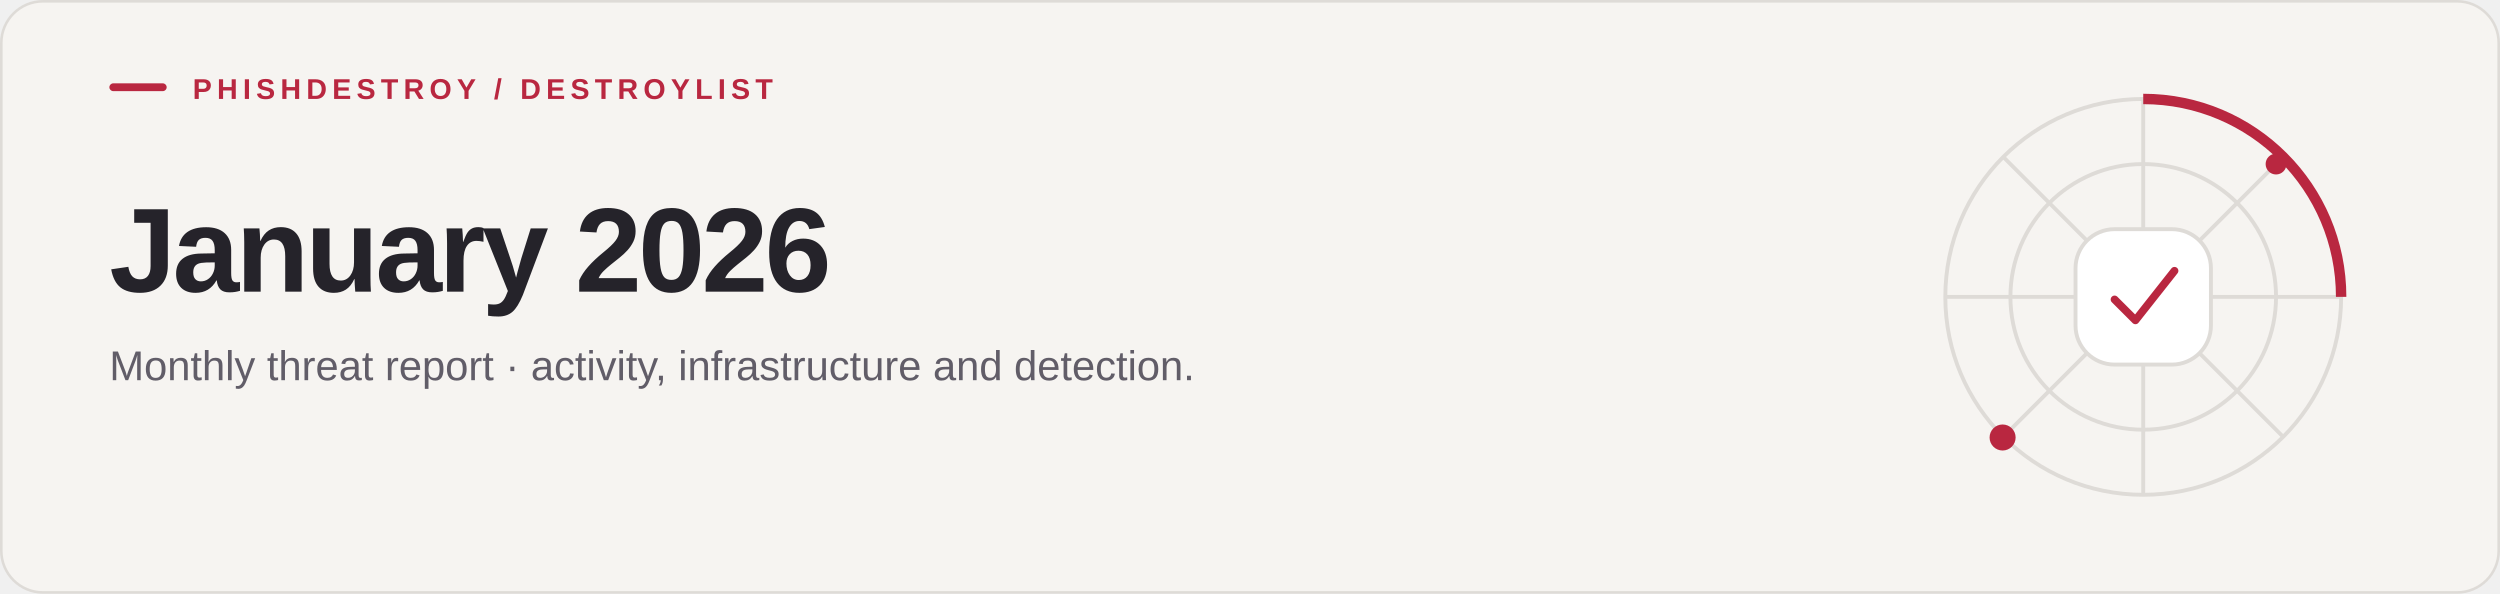
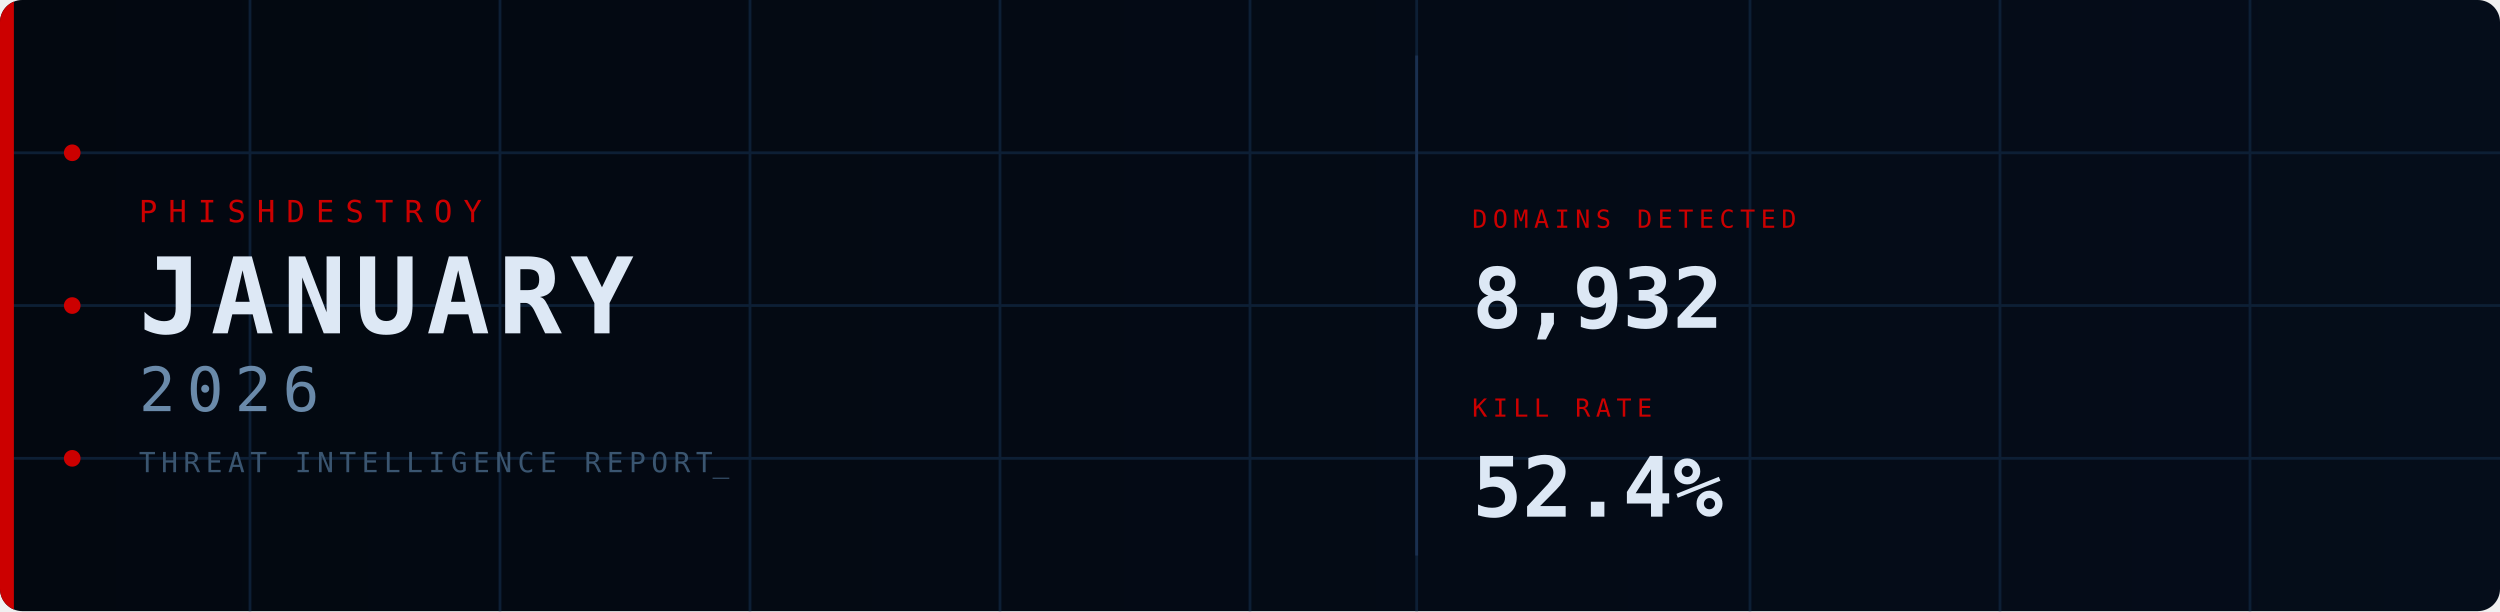
- <svg xmlns="http://www.w3.org/2000/svg" width="960" height="228" viewBox="0 0 960 228" role="img" aria-labelledby="title desc">
-   <style>
-     .bg{fill:#f6f4f1}.border,.line{stroke:#dedbd7}.title{fill:#25232a}.muted{fill:#615d68}.accent{stroke:#b92740}.label,.dot{fill:#b92740}.panel{fill:#fff;stroke:#dedbd7}
-     @media(prefers-color-scheme:dark){.bg{fill:#191b22}.border,.line{stroke:#363943}.title{fill:#f4f1ee}.muted{fill:#b9b7c1}.accent{stroke:#ef8496}.label,.dot{fill:#ef8496}.panel{fill:#242730;stroke:#464955}}
-   </style>
-   <rect class="bg border" x=".5" y=".5" width="959" height="227" rx="16" />
-   <rect class="dot" x="42" y="32" width="22" height="3" rx="1.5" />
-   <text class="label" x="74" y="38" font-family="Arial,Helvetica,sans-serif" font-size="11" font-weight="700" letter-spacing="2">PHISHDESTROY / DESTROYLIST</text>
-   <text class="title" x="42" y="112" font-family="Arial,Helvetica,sans-serif" font-size="46" font-weight="700" letter-spacing="-1.3">
-     <tspan x="42" dy="0">January 2026</tspan>
-   </text>
-   <text class="muted" x="42" y="146" font-family="Arial,Helvetica,sans-serif" font-size="16">Monthly threat report · activity, infrastructure and detection.</text>
-   <g fill="none" stroke-width="1.5">
-     <circle class="line" cx="823" cy="114" r="76" />
-     <circle class="line" cx="823" cy="114" r="51" />
-     <path class="line" d="M747 114h152M823 38v152M769 60l108 108M769 168l108-108" />
-     <path class="accent" d="M823 38a76 76 0 0 1 76 76" stroke-width="4" />
-     <rect class="panel" x="797" y="88" width="52" height="52" rx="15" />
-     <path class="accent" d="m812 115 8 8 15-19" stroke-width="3" stroke-linecap="round" stroke-linejoin="round" />
-     <circle class="dot" cx="769" cy="168" r="5" />
-     <circle class="dot" cx="874" cy="63" r="4" />
+ <svg xmlns="http://www.w3.org/2000/svg" width="900" height="220" viewBox="0 0 900 220">
+   <defs>
+     <linearGradient id="bg" x1="0%" y1="0%" x2="100%" y2="0%">
+       <stop offset="0%" stop-color="#030810" />
+       <stop offset="100%" stop-color="#050d1a" />
+     </linearGradient>
+     <clipPath id="cp">
+       <rect width="900" height="220" rx="8" />
+     </clipPath>
+     <style>
+       @keyframes fadein {
+         from { opacity: 0; transform: translateY(8px); }
+         to   { opacity: 1; transform: translateY(0); }
+       }
+       @keyframes fadein_right {
+         from { opacity: 0; transform: translateX(8px); }
+         to   { opacity: 1; transform: translateX(0); }
+       }
+       @keyframes pulse {
+         0%,100% { opacity: 1; }
+         50%      { opacity: 0.2; }
+       }
+       @keyframes blink {
+         0%,100% { opacity: 1; }
+         50%     { opacity: 0; }
+       }
+       @keyframes scanline {
+         from { transform: translateY(-20px); }
+         to   { transform: translateY(240px); }
+       }
+       @keyframes arc1draw {
+         from { stroke-dashoffset: 565.49; }
+         to   { stroke-dashoffset: 0; }
+       }
+       @keyframes arc2draw {
+         from { stroke-dashoffset: 408.41; }
+         to   { stroke-dashoffset: 0; }
+       }
+       @keyframes glow {
+         0%,100% { opacity: 1; }
+         50%     { opacity: 0.7; }
+       }
+       .fi0  { animation: fadein 0.7s ease  0.1s; }
+       .fi1  { animation: fadein 0.7s ease  0.3s; }
+       .fi2  { animation: fadein 0.7s ease  0.45s; }
+       .fi3  { animation: fadein 0.7s ease  0.6s; }
+       .fir1 { animation: fadein_right 0.7s ease  0.7s; }
+       .fir2 { animation: fadein_right 0.7s ease  0.9s; }
+       .p0   { animation: pulse 2.5s ease-in-out infinite 0s; }
+       .p1   { animation: pulse 2.5s ease-in-out infinite 0.8s; }
+       .p2   { animation: pulse 2.5s ease-in-out infinite 1.6s; }
+       .cursor { animation: blink 1s step-end infinite; }
+     </style>
+   </defs>
+   <rect width="900" height="220" rx="8" fill="url(#bg)" />
+   <g clip-path="url(#cp)">
+     <line x1="90" y1="0" x2="90" y2="220" stroke="#0d1f35" stroke-width="1" />
+     <line x1="180" y1="0" x2="180" y2="220" stroke="#0d1f35" stroke-width="1" />
+     <line x1="270" y1="0" x2="270" y2="220" stroke="#0d1f35" stroke-width="1" />
+     <line x1="360" y1="0" x2="360" y2="220" stroke="#0d1f35" stroke-width="1" />
+     <line x1="450" y1="0" x2="450" y2="220" stroke="#0d1f35" stroke-width="1" />
+     <line x1="510" y1="0" x2="510" y2="220" stroke="#0d1f35" stroke-width="1" />
+     <line x1="630" y1="0" x2="630" y2="220" stroke="#0d1f35" stroke-width="1" />
+     <line x1="720" y1="0" x2="720" y2="220" stroke="#0d1f35" stroke-width="1" />
+     <line x1="810" y1="0" x2="810" y2="220" stroke="#0d1f35" stroke-width="1" />
+     <line x1="0" y1="55" x2="900" y2="55" stroke="#0d1f35" stroke-width="1" />
+     <line x1="0" y1="110" x2="900" y2="110" stroke="#0d1f35" stroke-width="1" />
+     <line x1="0" y1="165" x2="900" y2="165" stroke="#0d1f35" stroke-width="1" />
+     <rect x="0" y="0" width="5" height="220" fill="#CC0000" style="animation: glow 3s ease-in-out infinite;" />
+     <circle cx="26" cy="55" r="3" fill="#CC0000" class="p0" />
+     <circle cx="26" cy="110" r="3" fill="#CC0000" class="p1" />
+     <circle cx="26" cy="165" r="3" fill="#CC0000" class="p2" />
+     <circle cx="870" cy="110" r="90" fill="none" stroke="#CC0000" stroke-opacity="0.22" stroke-width="1.5" stroke-dasharray="565.49" stroke-dashoffset="565.49" style="animation: arc1draw 2s ease-out  0.5s;" />
+     <circle cx="870" cy="110" r="65" fill="none" stroke="#CC0000" stroke-opacity="0.14" stroke-width="1" stroke-dasharray="408.41" stroke-dashoffset="408.41" style="animation: arc2draw 2s ease-out  0.7s;" />
+     <rect x="0" y="-20" width="900" height="20" fill="#4488cc" opacity="0.04" style="animation: scanline 4s linear infinite;" />
+     <text x="50" y="80" font-family="monospace" font-size="11" fill="#CC0000" letter-spacing="4" class="fi0">PHISHDESTROY</text>
+     <text x="50" y="120" font-family="monospace" font-size="38" font-weight="bold" fill="#dde8f5" letter-spacing="3" class="fi1">JANUARY</text>
+     <text x="50" y="148" font-family="monospace" font-size="22" fill="#6a8aaa" letter-spacing="4" class="fi2">2026</text>
+     <text x="50" y="170" font-family="monospace" font-size="10" fill="#3a5570" letter-spacing="2" class="fi3">THREAT INTELLIGENCE REPORT<tspan class="cursor">_</tspan>
+     </text>
+     <line x1="510" y1="20" x2="510" y2="200" stroke="#1a3050" stroke-width="1" />
+     <g class="fir1">
+       <text x="530" y="82" font-family="monospace" font-size="9" fill="#CC0000" letter-spacing="2">DOMAINS DETECTED</text>
+       <text x="530" y="118" font-family="monospace" font-size="30" font-weight="bold" fill="#dde8f5">8,932</text>
+     </g>
+     <g class="fir2">
+       <text x="530" y="150" font-family="monospace" font-size="9" fill="#CC0000" letter-spacing="2">KILL RATE</text>
+       <text x="530" y="186" font-family="monospace" font-size="30" font-weight="bold" fill="#dde8f5">52.4%</text>
+     </g>
  </g>
</svg>
